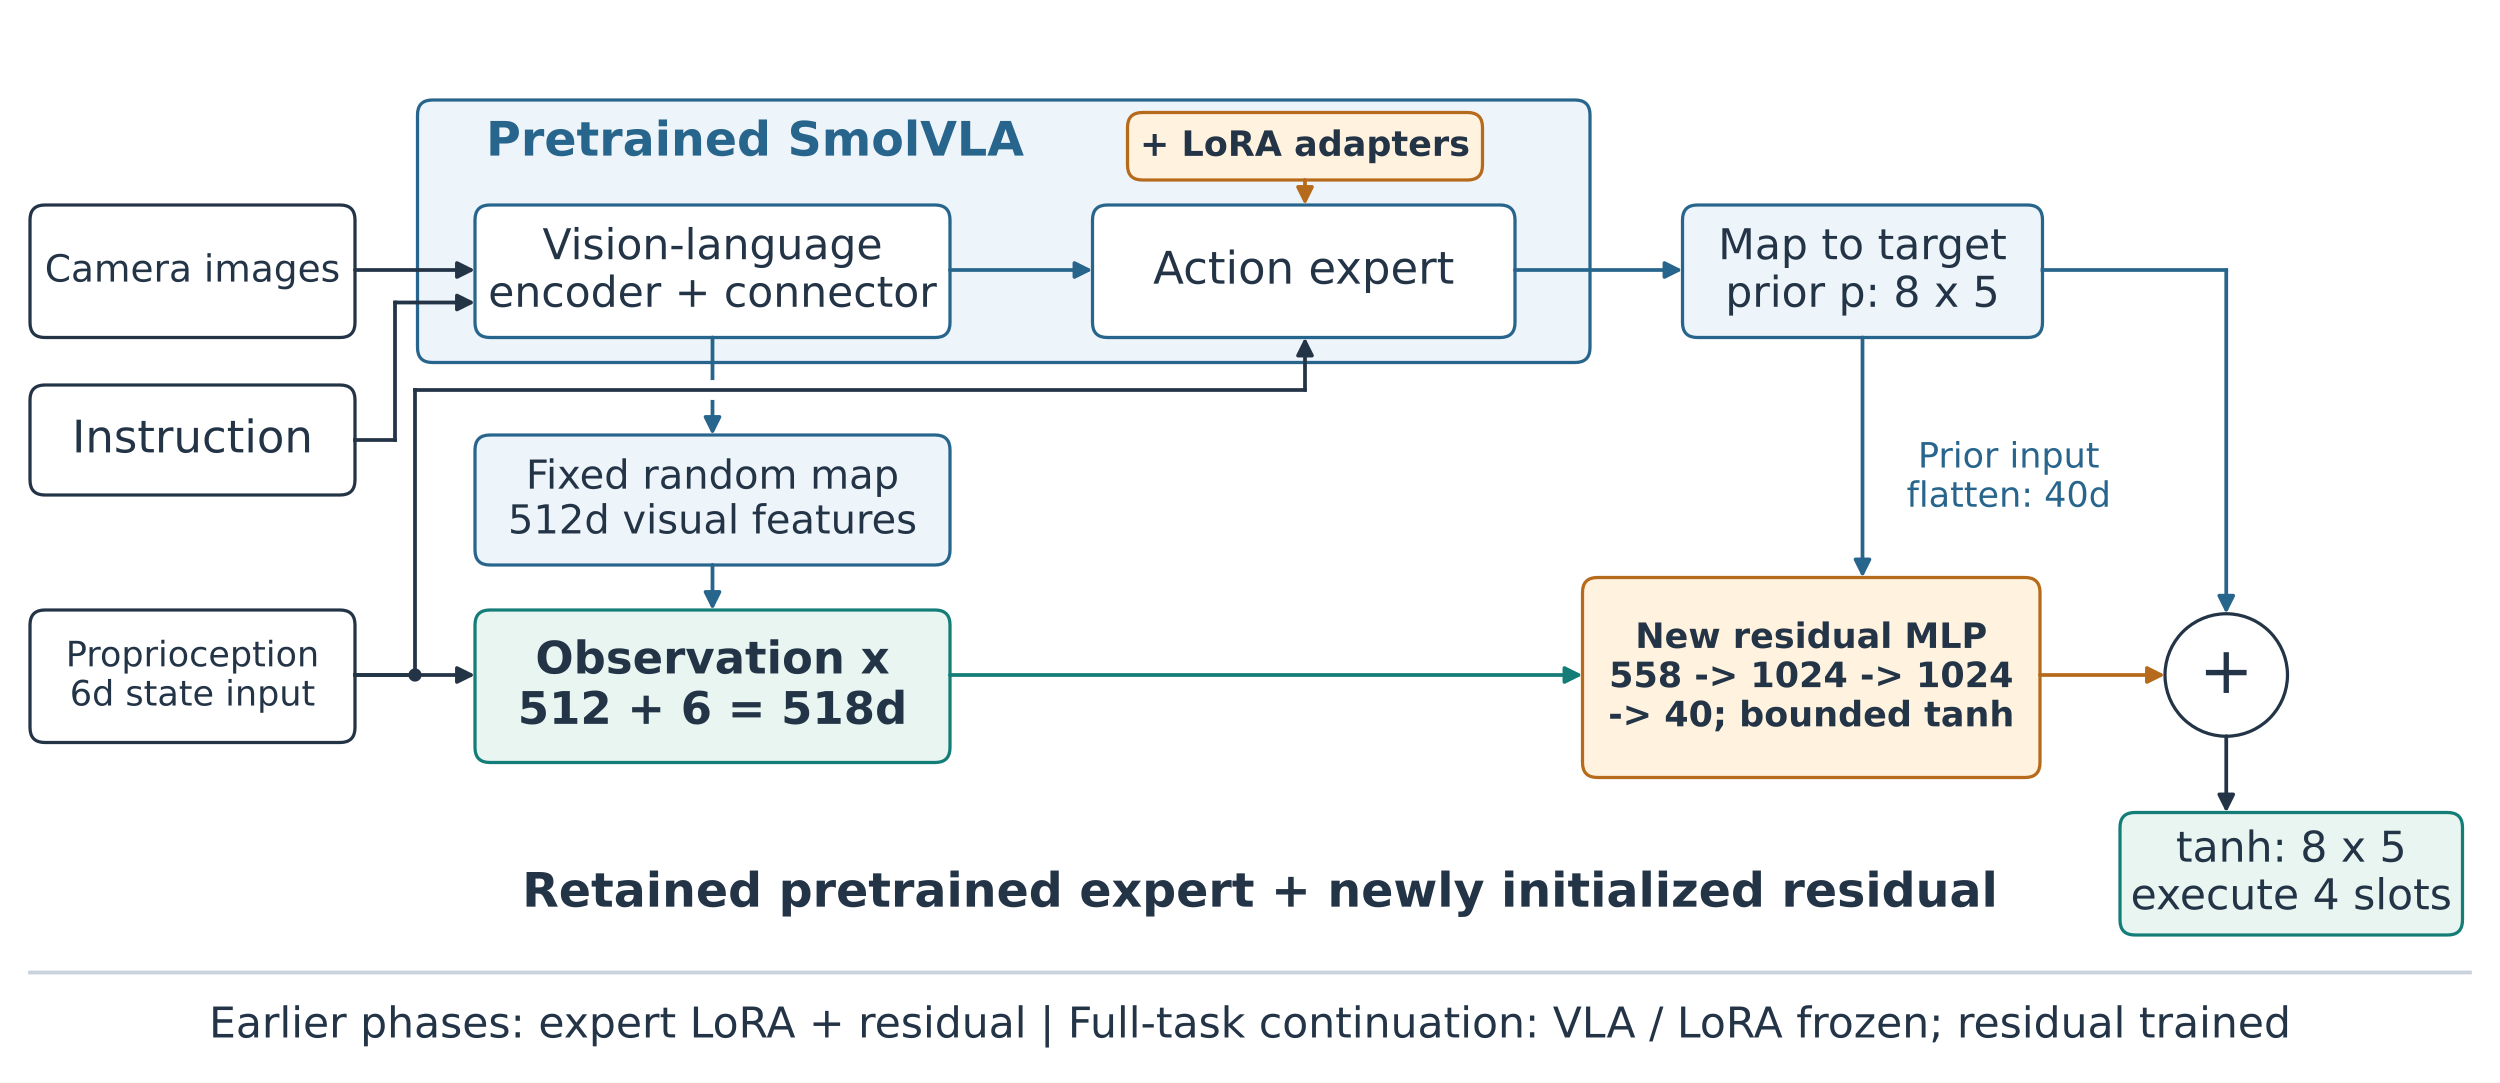
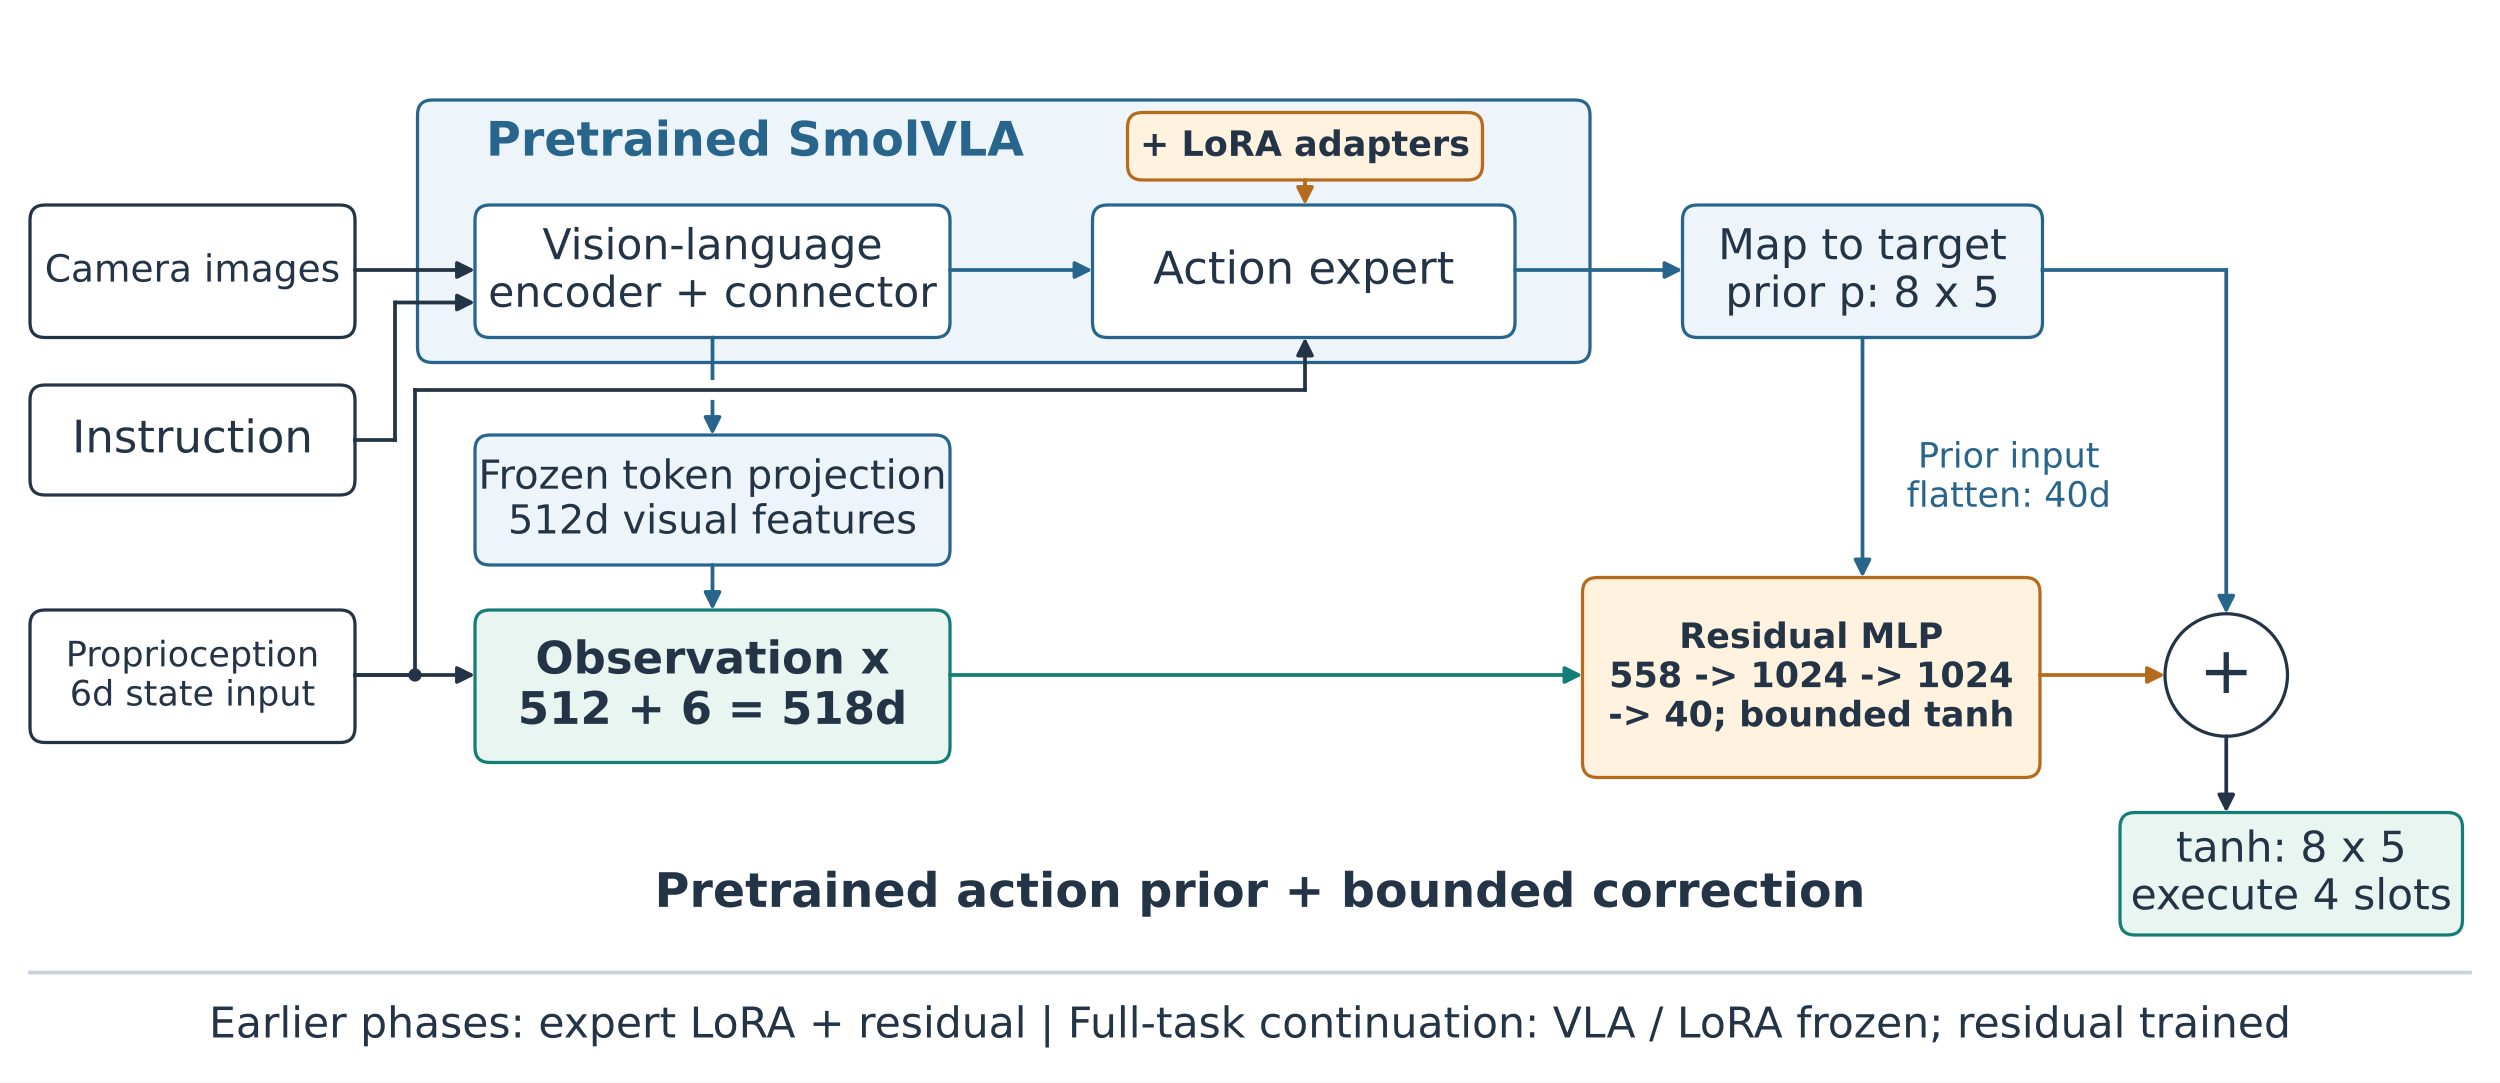
<svg xmlns="http://www.w3.org/2000/svg" width="720pt" height="311.76pt" viewBox="0 0 720 311.76" version="1.1">
  <defs>
    <style type="text/css">*{stroke-linejoin: round; stroke-linecap: butt}</style>
  </defs>
  <g id="figure_1">
    <g id="patch_1">
      <path d="M 0 311.76 L 720 311.76 L 720 0 L 0 0 z " style="fill: #ffffff" />
    </g>
    <g id="axes_1">
      <g id="patch_2">
-         <path d="M 124.56 28.8 L 453.6 28.8 Q 457.92 28.8 457.92 33.12 L 457.92 100.08 Q 457.92 104.4 453.6 104.4 L 124.56 104.4 Q 120.24 104.4 120.24 100.08 L 120.24 33.12 Q 120.24 28.8 124.56 28.8 z " clip-path="url(#p654dc18634)" style="fill: #edf4fa; stroke: #28658c; stroke-width: 0.936; stroke-linejoin: miter" />
+         <path d="M 124.56 28.8 L 453.6 28.8 Q 457.92 28.8 457.92 33.12 L 457.92 100.08 Q 457.92 104.4 453.6 104.4 L 124.56 104.4 Q 120.24 104.4 120.24 100.08 L 120.24 33.12 Q 120.24 28.8 124.56 28.8 z " clip-path="url(#p910635ecbf)" style="fill: #edf4fa; stroke: #28658c; stroke-width: 0.936; stroke-linejoin: miter" />
      </g>
      <g id="patch_3">
-         <path d="M 127.44 32.4 L 307.44 32.4 L 307.44 49.68 L 127.44 49.68 L 127.44 32.4 z " clip-path="url(#p654dc18634)" style="fill: none" />
+         <path d="M 127.44 32.4 L 307.44 32.4 L 307.44 49.68 L 127.44 49.68 L 127.44 32.4 z " clip-path="url(#p910635ecbf)" style="fill: none" />
      </g>
      <g id="text_1">
        <text style="fill: #28658c; font: 700 13.68px 'DejaVu Sans'; text-anchor: middle" x="217.44" y="44.815" transform="rotate(-0 217.44 44.81482)">Pretrained SmolVLA</text>
      </g>
      <g id="patch_4">
-         <path d="M 12.96 59.04 L 97.92 59.04 Q 102.24 59.04 102.24 63.36 L 102.24 92.88 Q 102.24 97.2 97.92 97.2 L 12.96 97.2 Q 8.64 97.2 8.64 92.88 L 8.64 63.36 Q 8.64 59.04 12.96 59.04 z " clip-path="url(#p654dc18634)" style="fill: #ffffff; stroke: #243447; stroke-width: 0.936; stroke-linejoin: miter" />
+         <path d="M 12.96 59.04 L 97.92 59.04 Q 102.24 59.04 102.24 63.36 L 102.24 92.88 Q 102.24 97.2 97.92 97.2 L 12.96 97.2 Q 8.64 97.2 8.64 92.88 L 8.64 63.36 Q 8.64 59.04 12.96 59.04 z " clip-path="url(#p910635ecbf)" style="fill: #ffffff; stroke: #243447; stroke-width: 0.936; stroke-linejoin: miter" />
      </g>
      <g id="text_2">
        <text style="fill: #243447; font: 10.8px 'DejaVu Sans'; text-anchor: middle" x="55.44" y="81.1" transform="rotate(-0 55.44 81.10013)">Camera images</text>
      </g>
      <g id="patch_5">
-         <path d="M 141.12 59.04 L 269.28 59.04 Q 273.6 59.04 273.6 63.36 L 273.6 92.88 Q 273.6 97.2 269.28 97.2 L 141.12 97.2 Q 136.8 97.2 136.8 92.88 L 136.8 63.36 Q 136.8 59.04 141.12 59.04 z " clip-path="url(#p654dc18634)" style="fill: #ffffff; stroke: #28658c; stroke-width: 0.936; stroke-linejoin: miter" />
+         <path d="M 141.12 59.04 L 269.28 59.04 Q 273.6 59.04 273.6 63.36 L 273.6 92.88 Q 273.6 97.2 269.28 97.2 L 141.12 97.2 Q 136.8 97.2 136.8 92.88 L 136.8 63.36 Q 136.8 59.04 141.12 59.04 z " clip-path="url(#p910635ecbf)" style="fill: #ffffff; stroke: #28658c; stroke-width: 0.936; stroke-linejoin: miter" />
      </g>
      <g id="text_3">
        <text style="fill: #243447; font: 12.24px 'DejaVu Sans'" transform="translate(156.2371 74.64441)">Vision-language</text>
        <text style="fill: #243447; font: 12.24px 'DejaVu Sans'" transform="translate(140.6034 88.35054)">encoder + connector</text>
      </g>
      <g id="patch_6">
-         <path d="M 12.96 110.88 L 97.92 110.88 Q 102.24 110.88 102.24 115.2 L 102.24 138.24 Q 102.24 142.56 97.92 142.56 L 12.96 142.56 Q 8.64 142.56 8.64 138.24 L 8.64 115.2 Q 8.64 110.88 12.96 110.88 z " clip-path="url(#p654dc18634)" style="fill: #ffffff; stroke: #243447; stroke-width: 0.936; stroke-linejoin: miter" />
+         <path d="M 12.96 110.88 L 97.92 110.88 Q 102.24 110.88 102.24 115.2 L 102.24 138.24 Q 102.24 142.56 97.92 142.56 L 12.96 142.56 Q 8.64 142.56 8.64 138.24 L 8.64 115.2 Q 8.64 110.88 12.96 110.88 z " clip-path="url(#p910635ecbf)" style="fill: #ffffff; stroke: #243447; stroke-width: 0.936; stroke-linejoin: miter" />
      </g>
      <g id="text_4">
        <text style="fill: #243447; font: 12.96px 'DejaVu Sans'; text-anchor: middle" x="55.44" y="130.296" transform="rotate(-0 55.44 130.2962)">Instruction</text>
      </g>
      <g id="patch_7">
-         <path d="M 12.96 175.68 L 97.92 175.68 Q 102.24 175.68 102.24 180 L 102.24 209.52 Q 102.24 213.84 97.92 213.84 L 12.96 213.84 Q 8.64 213.84 8.64 209.52 L 8.64 180 Q 8.64 175.68 12.96 175.68 z " clip-path="url(#p654dc18634)" style="fill: #ffffff; stroke: #243447; stroke-width: 0.936; stroke-linejoin: miter" />
+         <path d="M 12.96 175.68 L 97.92 175.68 Q 102.24 175.68 102.24 180 L 102.24 209.52 Q 102.24 213.84 97.92 213.84 L 12.96 213.84 Q 8.64 213.84 8.64 209.52 L 8.64 180 Q 8.64 175.68 12.96 175.68 z " clip-path="url(#p910635ecbf)" style="fill: #ffffff; stroke: #243447; stroke-width: 0.936; stroke-linejoin: miter" />
      </g>
      <g id="text_5">
        <text style="fill: #243447; font: 10.08px 'DejaVu Sans'" transform="translate(18.96536 191.8978)">Proprioception</text>
        <text style="fill: #243447; font: 10.08px 'DejaVu Sans'" transform="translate(20.09936 203.1851)">6d state input</text>
      </g>
      <g id="patch_8">
-         <path d="M 318.96 59.04 L 432 59.04 Q 436.32 59.04 436.32 63.36 L 436.32 92.88 Q 436.32 97.2 432 97.2 L 318.96 97.2 Q 314.64 97.2 314.64 92.88 L 314.64 63.36 Q 314.64 59.04 318.96 59.04 z " clip-path="url(#p654dc18634)" style="fill: #ffffff; stroke: #28658c; stroke-width: 0.936; stroke-linejoin: miter" />
+         <path d="M 318.96 59.04 L 432 59.04 Q 436.32 59.04 436.32 63.36 L 436.32 92.88 Q 436.32 97.2 432 97.2 L 318.96 97.2 Q 314.64 97.2 314.64 92.88 L 314.64 63.36 Q 314.64 59.04 318.96 59.04 z " clip-path="url(#p910635ecbf)" style="fill: #ffffff; stroke: #28658c; stroke-width: 0.936; stroke-linejoin: miter" />
      </g>
      <g id="text_6">
        <text style="fill: #243447; font: 12.96px 'DejaVu Sans'; text-anchor: middle" x="375.48" y="81.696" transform="rotate(-0 375.48 81.69615)">Action expert</text>
      </g>
      <g id="patch_9">
-         <path d="M 329.04 32.4 L 422.64 32.4 Q 426.96 32.4 426.96 36.72 L 426.96 47.52 Q 426.96 51.84 422.64 51.84 L 329.04 51.84 Q 324.72 51.84 324.72 47.52 L 324.72 36.72 Q 324.72 32.4 329.04 32.4 z " clip-path="url(#p654dc18634)" style="fill: #fff2df; stroke: #b66a1b; stroke-width: 0.936; stroke-linejoin: miter" />
+         <path d="M 329.04 32.4 L 422.64 32.4 Q 426.96 32.4 426.96 36.72 L 426.96 47.52 Q 426.96 51.84 422.64 51.84 L 329.04 51.84 Q 324.72 51.84 324.72 47.52 L 324.72 36.72 Q 324.72 32.4 329.04 32.4 z " clip-path="url(#p910635ecbf)" style="fill: #fff2df; stroke: #b66a1b; stroke-width: 0.936; stroke-linejoin: miter" />
      </g>
      <g id="text_7">
        <text style="fill: #243447; font: 700 10.08px 'DejaVu Sans'; text-anchor: middle" x="375.84" y="44.901" transform="rotate(-0 375.84 44.90145)">+ LoRA adapters</text>
      </g>
      <g id="patch_10">
-         <path d="M 488.88 59.04 L 583.92 59.04 Q 588.24 59.04 588.24 63.36 L 588.24 92.88 Q 588.24 97.2 583.92 97.2 L 488.88 97.2 Q 484.56 97.2 484.56 92.88 L 484.56 63.36 Q 484.56 59.04 488.88 59.04 z " clip-path="url(#p654dc18634)" style="fill: #edf4fa; stroke: #28658c; stroke-width: 0.936; stroke-linejoin: miter" />
+         <path d="M 488.88 59.04 L 583.92 59.04 Q 588.24 59.04 588.24 63.36 L 588.24 92.88 Q 588.24 97.2 583.92 97.2 L 488.88 97.2 Q 484.56 97.2 484.56 92.88 L 484.56 63.36 Q 484.56 59.04 488.88 59.04 z " clip-path="url(#p910635ecbf)" style="fill: #edf4fa; stroke: #28658c; stroke-width: 0.936; stroke-linejoin: miter" />
      </g>
      <g id="text_8">
        <text style="fill: #243447; font: 12.24px 'DejaVu Sans'" transform="translate(494.8414 74.64441)">Map to target</text>
        <text style="fill: #243447; font: 12.24px 'DejaVu Sans'" transform="translate(496.9011 88.35054)">prior p: 8 x 5</text>
      </g>
      <g id="patch_11">
-         <path d="M 102.24 77.76 Q 119.52 77.76 135.593 77.76 " clip-path="url(#p654dc18634)" style="fill: none; stroke: #243447; stroke-width: 1.08; stroke-linecap: round" />
-         <path d="M 131.593 75.76 L 135.593 77.76 L 131.593 79.76 z " clip-path="url(#p654dc18634)" style="fill: #243447; stroke: #243447; stroke-width: 1.08; stroke-linecap: round" />
+         <path d="M 102.24 77.76 Q 119.52 77.76 135.593 77.76 " clip-path="url(#p910635ecbf)" style="fill: none; stroke: #243447; stroke-width: 1.08; stroke-linecap: round" />
+         <path d="M 131.593 75.76 L 135.593 77.76 L 131.593 79.76 z " clip-path="url(#p910635ecbf)" style="fill: #243447; stroke: #243447; stroke-width: 1.08; stroke-linecap: round" />
      </g>
      <g id="line2d_1">
-         <path d="M 102.24 126.72 L 113.76 126.72 " clip-path="url(#p654dc18634)" style="fill: none; stroke: #243447; stroke-width: 1.08; stroke-linecap: square" />
+         <path d="M 102.24 126.72 L 113.76 126.72 " clip-path="url(#p910635ecbf)" style="fill: none; stroke: #243447; stroke-width: 1.08; stroke-linecap: square" />
      </g>
      <g id="line2d_2">
-         <path d="M 113.76 126.72 L 113.76 87.12 " clip-path="url(#p654dc18634)" style="fill: none; stroke: #243447; stroke-width: 1.08; stroke-linecap: square" />
+         <path d="M 113.76 126.72 L 113.76 87.12 " clip-path="url(#p910635ecbf)" style="fill: none; stroke: #243447; stroke-width: 1.08; stroke-linecap: square" />
      </g>
      <g id="patch_12">
-         <path d="M 113.76 87.12 Q 125.28 87.12 135.593 87.12 " clip-path="url(#p654dc18634)" style="fill: none; stroke: #243447; stroke-width: 1.08; stroke-linecap: round" />
-         <path d="M 131.593 85.12 L 135.593 87.12 L 131.593 89.12 z " clip-path="url(#p654dc18634)" style="fill: #243447; stroke: #243447; stroke-width: 1.08; stroke-linecap: round" />
+         <path d="M 113.76 87.12 Q 125.28 87.12 135.593 87.12 " clip-path="url(#p910635ecbf)" style="fill: none; stroke: #243447; stroke-width: 1.08; stroke-linecap: round" />
+         <path d="M 131.593 85.12 L 135.593 87.12 L 131.593 89.12 z " clip-path="url(#p910635ecbf)" style="fill: #243447; stroke: #243447; stroke-width: 1.08; stroke-linecap: round" />
      </g>
      <g id="patch_13">
-         <path d="M 273.6 77.76 Q 294.12 77.76 313.433 77.76 " clip-path="url(#p654dc18634)" style="fill: none; stroke: #28658c; stroke-width: 1.08; stroke-linecap: round" />
-         <path d="M 309.433 75.76 L 313.433 77.76 L 309.433 79.76 z " clip-path="url(#p654dc18634)" style="fill: #28658c; stroke: #28658c; stroke-width: 1.08; stroke-linecap: round" />
+         <path d="M 273.6 77.76 Q 294.12 77.76 313.433 77.76 " clip-path="url(#p910635ecbf)" style="fill: none; stroke: #28658c; stroke-width: 1.08; stroke-linecap: round" />
+         <path d="M 309.433 75.76 L 313.433 77.76 L 309.433 79.76 z " clip-path="url(#p910635ecbf)" style="fill: #28658c; stroke: #28658c; stroke-width: 1.08; stroke-linecap: round" />
      </g>
      <g id="patch_14">
-         <path d="M 375.84 51.84 Q 375.84 55.44 375.84 57.833 " clip-path="url(#p654dc18634)" style="fill: none; stroke: #b66a1b; stroke-width: 1.08; stroke-linecap: round" />
-         <path d="M 377.84 53.833 L 375.84 57.833 L 373.84 53.833 z " clip-path="url(#p654dc18634)" style="fill: #b66a1b; stroke: #b66a1b; stroke-width: 1.08; stroke-linecap: round" />
+         <path d="M 375.84 51.84 Q 375.84 55.44 375.84 57.833 " clip-path="url(#p910635ecbf)" style="fill: none; stroke: #b66a1b; stroke-width: 1.08; stroke-linecap: round" />
+         <path d="M 377.84 53.833 L 375.84 57.833 L 373.84 53.833 z " clip-path="url(#p910635ecbf)" style="fill: #b66a1b; stroke: #b66a1b; stroke-width: 1.08; stroke-linecap: round" />
      </g>
      <g id="patch_15">
-         <path d="M 436.32 77.76 Q 460.44 77.76 483.353 77.76 " clip-path="url(#p654dc18634)" style="fill: none; stroke: #28658c; stroke-width: 1.08; stroke-linecap: round" />
-         <path d="M 479.353 75.76 L 483.353 77.76 L 479.353 79.76 z " clip-path="url(#p654dc18634)" style="fill: #28658c; stroke: #28658c; stroke-width: 1.08; stroke-linecap: round" />
+         <path d="M 436.32 77.76 Q 460.44 77.76 483.353 77.76 " clip-path="url(#p910635ecbf)" style="fill: none; stroke: #28658c; stroke-width: 1.08; stroke-linecap: round" />
+         <path d="M 479.353 75.76 L 483.353 77.76 L 479.353 79.76 z " clip-path="url(#p910635ecbf)" style="fill: #28658c; stroke: #28658c; stroke-width: 1.08; stroke-linecap: round" />
      </g>
      <g id="patch_16">
-         <path d="M 141.12 125.28 L 269.28 125.28 Q 273.6 125.28 273.6 129.6 L 273.6 158.4 Q 273.6 162.72 269.28 162.72 L 141.12 162.72 Q 136.8 162.72 136.8 158.4 L 136.8 129.6 Q 136.8 125.28 141.12 125.28 z " clip-path="url(#p654dc18634)" style="fill: #edf4fa; stroke: #28658c; stroke-width: 0.936; stroke-linejoin: miter" />
+         <path d="M 141.12 125.28 L 269.28 125.28 Q 273.6 125.28 273.6 129.6 L 273.6 158.4 Q 273.6 162.72 269.28 162.72 L 141.12 162.72 Q 136.8 162.72 136.8 158.4 L 136.8 129.6 Q 136.8 125.28 141.12 125.28 z " clip-path="url(#p910635ecbf)" style="fill: #edf4fa; stroke: #28658c; stroke-width: 0.936; stroke-linejoin: miter" />
      </g>
      <g id="text_9">
-         <text style="fill: #243447; font: 11.52px 'DejaVu Sans'" transform="translate(151.4763 140.7289)">Fixed random map</text>
+         <text style="fill: #243447; font: 11.52px 'DejaVu Sans'" transform="translate(137.7954 140.7289)">Frozen token projection</text>
        <text style="fill: #243447; font: 11.52px 'DejaVu Sans'" transform="translate(146.304 153.6287)">512d visual features</text>
      </g>
      <g id="patch_17">
-         <path d="M 141.12 175.68 L 269.28 175.68 Q 273.6 175.68 273.6 180 L 273.6 215.28 Q 273.6 219.6 269.28 219.6 L 141.12 219.6 Q 136.8 219.6 136.8 215.28 L 136.8 180 Q 136.8 175.68 141.12 175.68 z " clip-path="url(#p654dc18634)" style="fill: #e8f5f1; stroke: #147d77; stroke-width: 0.936; stroke-linejoin: miter" />
+         <path d="M 141.12 175.68 L 269.28 175.68 Q 273.6 175.68 273.6 180 L 273.6 215.28 Q 273.6 219.6 269.28 219.6 L 141.12 219.6 Q 136.8 219.6 136.8 215.28 L 136.8 180 Q 136.8 175.68 141.12 175.68 z " clip-path="url(#p910635ecbf)" style="fill: #e8f5f1; stroke: #147d77; stroke-width: 0.936; stroke-linejoin: miter" />
      </g>
      <g id="text_10">
        <text style="fill: #243447; font: 700 12.96px 'DejaVu Sans'" transform="translate(154.1892 193.96)">Observation x</text>
        <text style="fill: #243447; font: 700 12.96px 'DejaVu Sans'" transform="translate(149.1176 208.4723)">512 + 6 = 518d</text>
      </g>
      <g id="patch_18">
-         <path d="M 205.2 97.2 Q 205.2 111.24 205.2 124.073 " clip-path="url(#p654dc18634)" style="fill: none; stroke: #28658c; stroke-width: 1.08; stroke-linecap: round" />
-         <path d="M 207.2 120.073 L 205.2 124.073 L 203.2 120.073 z " clip-path="url(#p654dc18634)" style="fill: #28658c; stroke: #28658c; stroke-width: 1.08; stroke-linecap: round" />
+         <path d="M 205.2 97.2 Q 205.2 111.24 205.2 124.073 " clip-path="url(#p910635ecbf)" style="fill: none; stroke: #28658c; stroke-width: 1.08; stroke-linecap: round" />
+         <path d="M 207.2 120.073 L 205.2 124.073 L 203.2 120.073 z " clip-path="url(#p910635ecbf)" style="fill: #28658c; stroke: #28658c; stroke-width: 1.08; stroke-linecap: round" />
      </g>
      <g id="patch_19">
-         <path d="M 205.2 109.44 C 205.964 109.44 206.696 109.743 207.236 110.284 C 207.777 110.824 208.08 111.556 208.08 112.32 C 208.08 113.084 207.777 113.816 207.236 114.356 C 206.696 114.897 205.964 115.2 205.2 115.2 C 204.436 115.2 203.704 114.897 203.164 114.356 C 202.623 113.816 202.32 113.084 202.32 112.32 C 202.32 111.556 202.623 110.824 203.164 110.284 C 203.704 109.743 204.436 109.44 205.2 109.44 z " clip-path="url(#p654dc18634)" style="fill: #ffffff" />
+         <path d="M 205.2 109.44 C 205.964 109.44 206.696 109.743 207.236 110.284 C 207.777 110.824 208.08 111.556 208.08 112.32 C 208.08 113.084 207.777 113.816 207.236 114.356 C 206.696 114.897 205.964 115.2 205.2 115.2 C 204.436 115.2 203.704 114.897 203.164 114.356 C 202.623 113.816 202.32 113.084 202.32 112.32 C 202.32 111.556 202.623 110.824 203.164 110.284 C 203.704 109.743 204.436 109.44 205.2 109.44 z " clip-path="url(#p910635ecbf)" style="fill: #ffffff" />
      </g>
      <g id="line2d_3">
-         <path d="M 102.24 194.4 L 119.52 194.4 " clip-path="url(#p654dc18634)" style="fill: none; stroke: #243447; stroke-width: 1.08; stroke-linecap: square" />
+         <path d="M 102.24 194.4 L 119.52 194.4 " clip-path="url(#p910635ecbf)" style="fill: none; stroke: #243447; stroke-width: 1.08; stroke-linecap: square" />
      </g>
      <g id="line2d_4">
-         <path d="M 119.52 194.4 L 119.52 112.32 " clip-path="url(#p654dc18634)" style="fill: none; stroke: #243447; stroke-width: 1.08; stroke-linecap: square" />
+         <path d="M 119.52 194.4 L 119.52 112.32 " clip-path="url(#p910635ecbf)" style="fill: none; stroke: #243447; stroke-width: 1.08; stroke-linecap: square" />
      </g>
      <g id="line2d_5">
-         <path d="M 119.52 112.32 L 375.84 112.32 " clip-path="url(#p654dc18634)" style="fill: none; stroke: #243447; stroke-width: 1.08; stroke-linecap: square" />
+         <path d="M 119.52 112.32 L 375.84 112.32 " clip-path="url(#p910635ecbf)" style="fill: none; stroke: #243447; stroke-width: 1.08; stroke-linecap: square" />
      </g>
      <g id="patch_20">
-         <path d="M 375.84 112.32 Q 375.84 104.76 375.84 98.407 " clip-path="url(#p654dc18634)" style="fill: none; stroke: #243447; stroke-width: 1.08; stroke-linecap: round" />
-         <path d="M 373.84 102.407 L 375.84 98.407 L 377.84 102.407 z " clip-path="url(#p654dc18634)" style="fill: #243447; stroke: #243447; stroke-width: 1.08; stroke-linecap: round" />
+         <path d="M 375.84 112.32 Q 375.84 104.76 375.84 98.407 " clip-path="url(#p910635ecbf)" style="fill: none; stroke: #243447; stroke-width: 1.08; stroke-linecap: round" />
+         <path d="M 373.84 102.407 L 375.84 98.407 L 377.84 102.407 z " clip-path="url(#p910635ecbf)" style="fill: #243447; stroke: #243447; stroke-width: 1.08; stroke-linecap: round" />
      </g>
      <g id="patch_21">
-         <path d="M 205.2 162.72 Q 205.2 169.2 205.2 174.473 " clip-path="url(#p654dc18634)" style="fill: none; stroke: #28658c; stroke-width: 1.08; stroke-linecap: round" />
-         <path d="M 207.2 170.473 L 205.2 174.473 L 203.2 170.473 z " clip-path="url(#p654dc18634)" style="fill: #28658c; stroke: #28658c; stroke-width: 1.08; stroke-linecap: round" />
+         <path d="M 205.2 162.72 Q 205.2 169.2 205.2 174.473 " clip-path="url(#p910635ecbf)" style="fill: none; stroke: #28658c; stroke-width: 1.08; stroke-linecap: round" />
+         <path d="M 207.2 170.473 L 205.2 174.473 L 203.2 170.473 z " clip-path="url(#p910635ecbf)" style="fill: #28658c; stroke: #28658c; stroke-width: 1.08; stroke-linecap: round" />
      </g>
      <g id="patch_22">
-         <path d="M 102.24 194.4 Q 119.52 194.4 135.593 194.4 " clip-path="url(#p654dc18634)" style="fill: none; stroke: #243447; stroke-width: 1.08; stroke-linecap: round" />
-         <path d="M 131.593 192.4 L 135.593 194.4 L 131.593 196.4 z " clip-path="url(#p654dc18634)" style="fill: #243447; stroke: #243447; stroke-width: 1.08; stroke-linecap: round" />
+         <path d="M 102.24 194.4 Q 119.52 194.4 135.593 194.4 " clip-path="url(#p910635ecbf)" style="fill: none; stroke: #243447; stroke-width: 1.08; stroke-linecap: round" />
+         <path d="M 131.593 192.4 L 135.593 194.4 L 131.593 196.4 z " clip-path="url(#p910635ecbf)" style="fill: #243447; stroke: #243447; stroke-width: 1.08; stroke-linecap: round" />
      </g>
      <g id="patch_23">
-         <path d="M 119.52 192.96 C 119.902 192.96 120.268 193.112 120.538 193.382 C 120.808 193.652 120.96 194.018 120.96 194.4 C 120.96 194.782 120.808 195.148 120.538 195.418 C 120.268 195.688 119.902 195.84 119.52 195.84 C 119.138 195.84 118.772 195.688 118.502 195.418 C 118.232 195.148 118.08 194.782 118.08 194.4 C 118.08 194.018 118.232 193.652 118.502 193.382 C 118.772 193.112 119.138 192.96 119.52 192.96 z " clip-path="url(#p654dc18634)" style="fill: #243447; stroke: #243447; stroke-width: 0.936; stroke-linejoin: miter" />
+         <path d="M 119.52 192.96 C 119.902 192.96 120.268 193.112 120.538 193.382 C 120.808 193.652 120.96 194.018 120.96 194.4 C 120.96 194.782 120.808 195.148 120.538 195.418 C 120.268 195.688 119.902 195.84 119.52 195.84 C 119.138 195.84 118.772 195.688 118.502 195.418 C 118.232 195.148 118.08 194.782 118.08 194.4 C 118.08 194.018 118.232 193.652 118.502 193.382 C 118.772 193.112 119.138 192.96 119.52 192.96 z " clip-path="url(#p910635ecbf)" style="fill: #243447; stroke: #243447; stroke-width: 0.936; stroke-linejoin: miter" />
      </g>
      <g id="patch_24">
-         <path d="M 460.08 166.32 L 583.2 166.32 Q 587.52 166.32 587.52 170.64 L 587.52 219.6 Q 587.52 223.92 583.2 223.92 L 460.08 223.92 Q 455.76 223.92 455.76 219.6 L 455.76 170.64 Q 455.76 166.32 460.08 166.32 z " clip-path="url(#p654dc18634)" style="fill: #fff2df; stroke: #b66a1b; stroke-width: 0.936; stroke-linejoin: miter" />
+         <path d="M 460.08 166.32 L 583.2 166.32 Q 587.52 166.32 587.52 170.64 L 587.52 219.6 Q 587.52 223.92 583.2 223.92 L 460.08 223.92 Q 455.76 223.92 455.76 219.6 L 455.76 170.64 Q 455.76 166.32 460.08 166.32 z " clip-path="url(#p910635ecbf)" style="fill: #fff2df; stroke: #b66a1b; stroke-width: 0.936; stroke-linejoin: miter" />
      </g>
      <g id="text_11">
-         <text style="fill: #243447; font: 700 10.08px 'DejaVu Sans'" transform="translate(470.9612 186.6141)">New residual MLP</text>
+         <text style="fill: #243447; font: 700 10.08px 'DejaVu Sans'" transform="translate(483.6132 186.6141)">Residual MLP</text>
        <text style="fill: #243447; font: 700 10.08px 'DejaVu Sans'" transform="translate(463.4178 197.9015)">558 -&gt; 1024 -&gt; 1024</text>
        <text style="fill: #243447; font: 700 10.08px 'DejaVu Sans'" transform="translate(463.1673 209.1888)">-&gt; 40; bounded tanh</text>
      </g>
      <g id="patch_25">
-         <path d="M 273.6 194.4 Q 364.68 194.4 454.553 194.4 " clip-path="url(#p654dc18634)" style="fill: none; stroke: #147d77; stroke-width: 1.08; stroke-linecap: round" />
-         <path d="M 450.553 192.4 L 454.553 194.4 L 450.553 196.4 z " clip-path="url(#p654dc18634)" style="fill: #147d77; stroke: #147d77; stroke-width: 1.08; stroke-linecap: round" />
+         <path d="M 273.6 194.4 Q 364.68 194.4 454.553 194.4 " clip-path="url(#p910635ecbf)" style="fill: none; stroke: #147d77; stroke-width: 1.08; stroke-linecap: round" />
+         <path d="M 450.553 192.4 L 454.553 194.4 L 450.553 196.4 z " clip-path="url(#p910635ecbf)" style="fill: #147d77; stroke: #147d77; stroke-width: 1.08; stroke-linecap: round" />
      </g>
      <g id="patch_26">
-         <path d="M 536.4 97.2 Q 536.4 131.76 536.4 165.113 " clip-path="url(#p654dc18634)" style="fill: none; stroke: #28658c; stroke-width: 1.08; stroke-linecap: round" />
-         <path d="M 538.4 161.113 L 536.4 165.113 L 534.4 161.113 z " clip-path="url(#p654dc18634)" style="fill: #28658c; stroke: #28658c; stroke-width: 1.08; stroke-linecap: round" />
+         <path d="M 536.4 97.2 Q 536.4 131.76 536.4 165.113 " clip-path="url(#p910635ecbf)" style="fill: none; stroke: #28658c; stroke-width: 1.08; stroke-linecap: round" />
+         <path d="M 538.4 161.113 L 536.4 165.113 L 534.4 161.113 z " clip-path="url(#p910635ecbf)" style="fill: #28658c; stroke: #28658c; stroke-width: 1.08; stroke-linecap: round" />
      </g>
      <g id="patch_27">
-         <path d="M 540.72 120.24 L 616.32 120.24 L 616.32 154.8 L 540.72 154.8 L 540.72 120.24 z " clip-path="url(#p654dc18634)" style="fill: none" />
+         <path d="M 540.72 120.24 L 616.32 120.24 L 616.32 154.8 L 540.72 154.8 L 540.72 120.24 z " clip-path="url(#p910635ecbf)" style="fill: none" />
      </g>
      <g id="text_12">
        <text style="fill: #28658c; font: 10.08px 'DejaVu Sans'" transform="translate(552.3758 134.6578)">Prior input</text>
        <text style="fill: #28658c; font: 10.08px 'DejaVu Sans'" transform="translate(549.0974 145.9451)">flatten: 40d</text>
      </g>
      <g id="patch_28">
-         <path d="M 641.16 176.76 C 645.838 176.76 650.325 178.619 653.633 181.927 C 656.941 185.235 658.8 189.722 658.8 194.4 C 658.8 199.078 656.941 203.565 653.633 206.873 C 650.325 210.181 645.838 212.04 641.16 212.04 C 636.482 212.04 631.995 210.181 628.687 206.873 C 625.379 203.565 623.52 199.078 623.52 194.4 C 623.52 189.722 625.379 185.235 628.687 181.927 C 631.995 178.619 636.482 176.76 641.16 176.76 z " clip-path="url(#p654dc18634)" style="fill: #ffffff; stroke: #243447; stroke-width: 0.936; stroke-linejoin: miter" />
+         <path d="M 641.16 176.76 C 645.838 176.76 650.325 178.619 653.633 181.927 C 656.941 185.235 658.8 189.722 658.8 194.4 C 658.8 199.078 656.941 203.565 653.633 206.873 C 650.325 210.181 645.838 212.04 641.16 212.04 C 636.482 212.04 631.995 210.181 628.687 206.873 C 625.379 203.565 623.52 199.078 623.52 194.4 C 623.52 189.722 625.379 185.235 628.687 181.927 C 631.995 178.619 636.482 176.76 641.16 176.76 z " clip-path="url(#p910635ecbf)" style="fill: #ffffff; stroke: #243447; stroke-width: 0.936; stroke-linejoin: miter" />
      </g>
      <g id="text_13">
        <text style="fill: #243447; font: 18.72px 'DejaVu Sans'; text-anchor: middle" x="641.16" y="199.566" transform="rotate(-0 641.16 199.5656)">+</text>
      </g>
      <g id="patch_29">
-         <path d="M 587.52 194.4 Q 605.52 194.4 622.313 194.4 " clip-path="url(#p654dc18634)" style="fill: none; stroke: #b66a1b; stroke-width: 1.08; stroke-linecap: round" />
-         <path d="M 618.313 192.4 L 622.313 194.4 L 618.313 196.4 z " clip-path="url(#p654dc18634)" style="fill: #b66a1b; stroke: #b66a1b; stroke-width: 1.08; stroke-linecap: round" />
+         <path d="M 587.52 194.4 Q 605.52 194.4 622.313 194.4 " clip-path="url(#p910635ecbf)" style="fill: none; stroke: #b66a1b; stroke-width: 1.08; stroke-linecap: round" />
+         <path d="M 618.313 192.4 L 622.313 194.4 L 618.313 196.4 z " clip-path="url(#p910635ecbf)" style="fill: #b66a1b; stroke: #b66a1b; stroke-width: 1.08; stroke-linecap: round" />
      </g>
      <g id="line2d_6">
-         <path d="M 588.24 77.76 L 641.16 77.76 " clip-path="url(#p654dc18634)" style="fill: none; stroke: #28658c; stroke-width: 1.08; stroke-linecap: square" />
+         <path d="M 588.24 77.76 L 641.16 77.76 " clip-path="url(#p910635ecbf)" style="fill: none; stroke: #28658c; stroke-width: 1.08; stroke-linecap: square" />
      </g>
      <g id="patch_30">
-         <path d="M 641.16 77.76 Q 641.16 127.26 641.16 175.553 " clip-path="url(#p654dc18634)" style="fill: none; stroke: #28658c; stroke-width: 1.08; stroke-linecap: round" />
-         <path d="M 643.16 171.553 L 641.16 175.553 L 639.16 171.553 z " clip-path="url(#p654dc18634)" style="fill: #28658c; stroke: #28658c; stroke-width: 1.08; stroke-linecap: round" />
+         <path d="M 641.16 77.76 Q 641.16 127.26 641.16 175.553 " clip-path="url(#p910635ecbf)" style="fill: none; stroke: #28658c; stroke-width: 1.08; stroke-linecap: round" />
+         <path d="M 643.16 171.553 L 641.16 175.553 L 639.16 171.553 z " clip-path="url(#p910635ecbf)" style="fill: #28658c; stroke: #28658c; stroke-width: 1.08; stroke-linecap: round" />
      </g>
      <g id="patch_31">
-         <path d="M 614.88 234 L 704.88 234 Q 709.2 234 709.2 238.32 L 709.2 264.96 Q 709.2 269.28 704.88 269.28 L 614.88 269.28 Q 610.56 269.28 610.56 264.96 L 610.56 238.32 Q 610.56 234 614.88 234 z " clip-path="url(#p654dc18634)" style="fill: #e8f5f1; stroke: #147d77; stroke-width: 0.936; stroke-linejoin: miter" />
+         <path d="M 614.88 234 L 704.88 234 Q 709.2 234 709.2 238.32 L 709.2 264.96 Q 709.2 269.28 704.88 269.28 L 614.88 269.28 Q 610.56 269.28 610.56 264.96 L 610.56 238.32 Q 610.56 234 614.88 234 z " clip-path="url(#p910635ecbf)" style="fill: #e8f5f1; stroke: #147d77; stroke-width: 0.936; stroke-linejoin: miter" />
      </g>
      <g id="text_14">
        <text style="fill: #243447; font: 12.24px 'DejaVu Sans'" transform="translate(626.6666 248.1644)">tanh: 8 x 5</text>
        <text style="fill: #243447; font: 12.24px 'DejaVu Sans'" transform="translate(613.6118 261.8705)">execute 4 slots</text>
      </g>
      <g id="patch_32">
-         <path d="M 641.16 212.04 Q 641.16 223.02 641.16 232.793 " clip-path="url(#p654dc18634)" style="fill: none; stroke: #243447; stroke-width: 1.08; stroke-linecap: round" />
-         <path d="M 643.16 228.793 L 641.16 232.793 L 639.16 228.793 z " clip-path="url(#p654dc18634)" style="fill: #243447; stroke: #243447; stroke-width: 1.08; stroke-linecap: round" />
+         <path d="M 641.16 212.04 Q 641.16 223.02 641.16 232.793 " clip-path="url(#p910635ecbf)" style="fill: none; stroke: #243447; stroke-width: 1.08; stroke-linecap: round" />
+         <path d="M 643.16 228.793 L 641.16 232.793 L 639.16 228.793 z " clip-path="url(#p910635ecbf)" style="fill: #243447; stroke: #243447; stroke-width: 1.08; stroke-linecap: round" />
      </g>
      <g id="patch_33">
-         <path d="M 138.24 246.96 L 587.52 246.96 L 587.52 267.84 L 138.24 267.84 L 138.24 246.96 z " clip-path="url(#p654dc18634)" style="fill: none" />
+         <path d="M 138.24 246.96 L 587.52 246.96 L 587.52 267.84 L 138.24 267.84 L 138.24 246.96 z " clip-path="url(#p910635ecbf)" style="fill: none" />
      </g>
      <g id="text_15">
-         <text style="fill: #243447; font: 700 13.68px 'DejaVu Sans'; text-anchor: middle" x="362.88" y="261.121" transform="rotate(-0 362.88 261.1214)">Retained pretrained expert + newly initialized residual</text>
+         <text style="fill: #243447; font: 700 13.68px 'DejaVu Sans'; text-anchor: middle" x="362.88" y="261.175" transform="rotate(-0 362.88 261.1748)">Pretrained action prior + bounded correction</text>
      </g>
      <g id="line2d_7">
-         <path d="M 8.64 280.08 L 711.36 280.08 " clip-path="url(#p654dc18634)" style="fill: none; stroke: #cad3dd; stroke-width: 1.08; stroke-linecap: square" />
+         <path d="M 8.64 280.08 L 711.36 280.08 " clip-path="url(#p910635ecbf)" style="fill: none; stroke: #cad3dd; stroke-width: 1.08; stroke-linecap: square" />
      </g>
      <g id="patch_34">
-         <path d="M 8.64 286.56 L 711.36 286.56 L 711.36 304.56 L 8.64 304.56 L 8.64 286.56 z " clip-path="url(#p654dc18634)" style="fill: none" />
+         <path d="M 8.64 286.56 L 711.36 286.56 L 711.36 304.56 L 8.64 304.56 L 8.64 286.56 z " clip-path="url(#p910635ecbf)" style="fill: none" />
      </g>
      <g id="text_16">
        <text style="fill: #243447; font: 12.24px 'DejaVu Sans'; text-anchor: middle" x="360" y="298.794" transform="rotate(-0 360 298.794)">Earlier phases: expert LoRA + residual    |    Full-task continuation: VLA / LoRA frozen; residual trained</text>
      </g>
    </g>
  </g>
  <defs>
-     <clipPath id="p654dc18634">
+     <clipPath id="p910635ecbf">
      <rect x="0" y="0" width="720" height="311.76" />
    </clipPath>
  </defs>
</svg>
